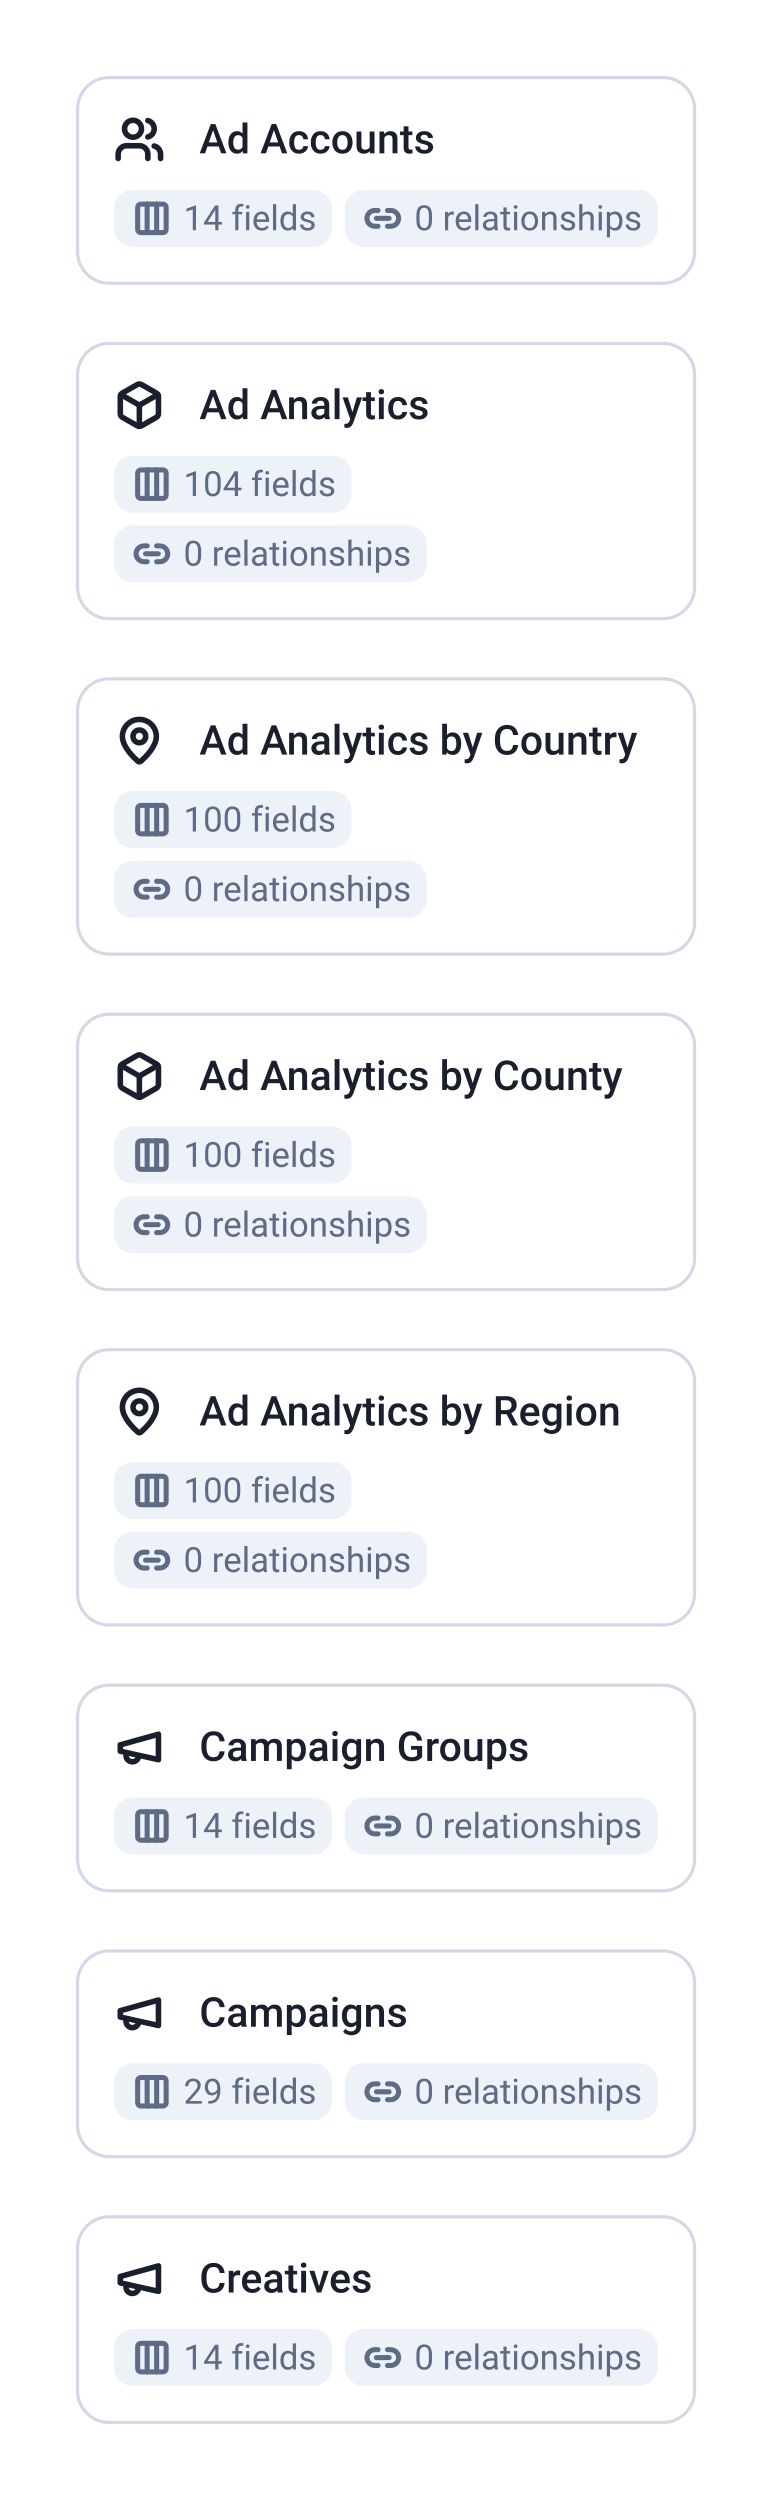
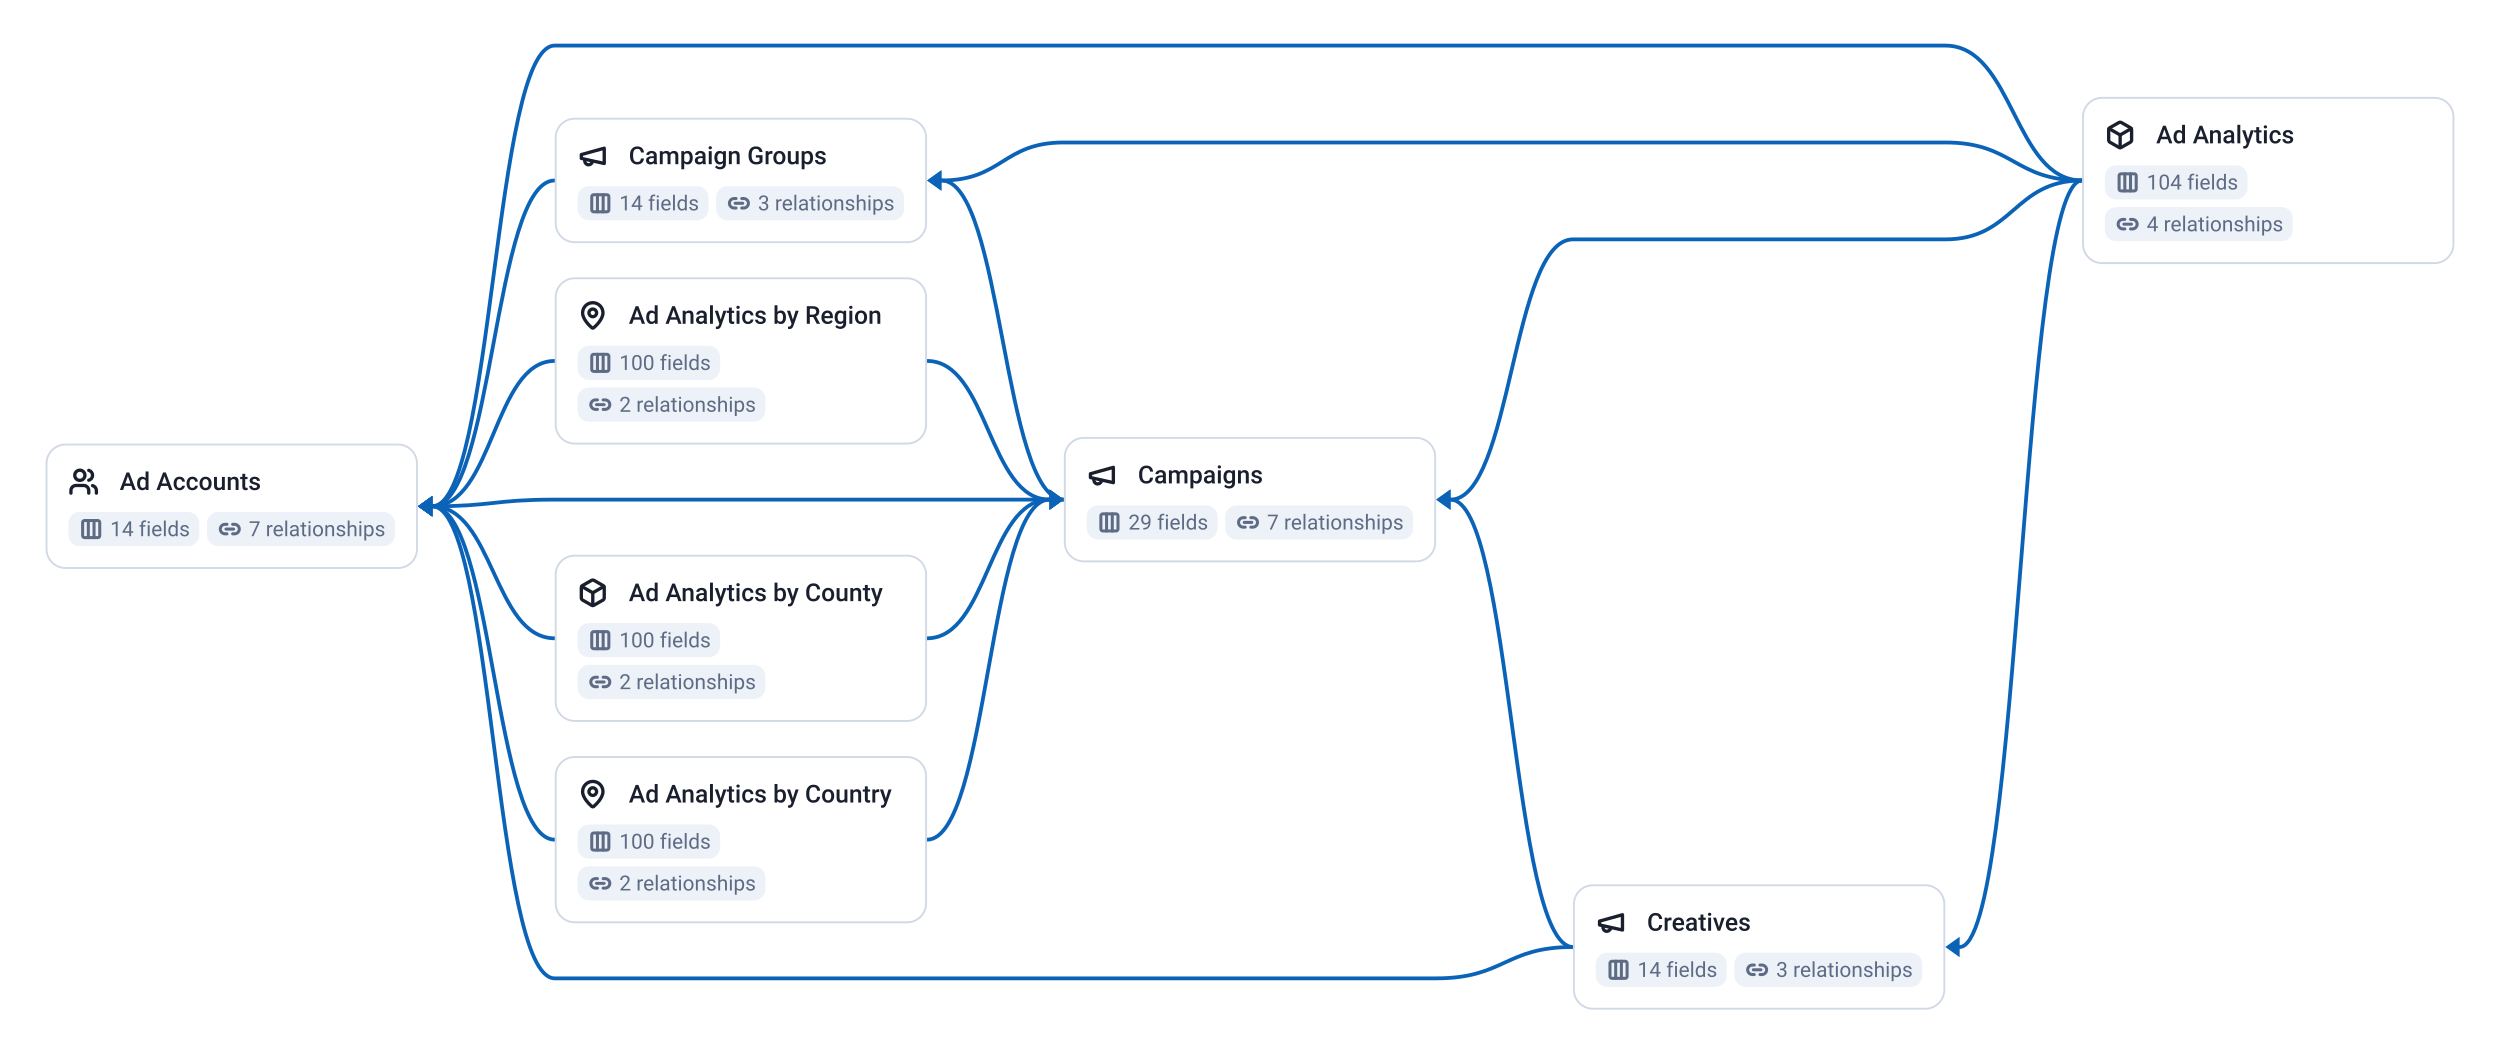
- <svg xmlns="http://www.w3.org/2000/svg" width="244" height="790" viewBox="0 0 244 790" role="img" aria-labelledby="t">
-   <view id="mart-ad-accounts" viewBox="-158 -100.5 560 315" />
-   <view id="central" viewBox="-158 -100.5 560 315" />
-   <view id="mart-ad-analytics" viewBox="-158 -5.5 560 315" />
-   <view id="mart-ad-analytics-by-country" viewBox="-158 100.5 560 315" />
-   <view id="mart-ad-analytics-by-county" viewBox="-158 206.5 560 315" />
-   <view id="mart-ad-analytics-by-region" viewBox="-158 312.5 560 315" />
-   <view id="mart-campaign-groups" viewBox="-158 407.5 560 315" />
-   <view id="mart-campaigns" viewBox="-158 491.5 560 315" />
-   <view id="mart-creatives" viewBox="-158 575.5 560 315" />
-   <rect x="-158" y="-100.5" width="560" height="991" fill="#ffffff" />
-   <g>
-     <rect x="24.5" y="24.5" width="195" height="65" rx="10" fill="#ffffff" fill-opacity="0.8" stroke="#d1d9e6" stroke-width="1" />
-     <g transform="translate(36 36) scale(0.67)" fill="none" stroke="#1a1f2e" stroke-width="2.63" stroke-linecap="round" stroke-linejoin="round" color="#1a1f2e">
+ <svg xmlns="http://www.w3.org/2000/svg" width="1316" height="555.5" viewBox="0 0 1316 555.5" role="img" aria-labelledby="t">
+   <view id="mart-ad-accounts" viewBox="-158 109 560 315" />
+   <view id="central" viewBox="-158 109 560 315" />
+   <view id="mart-ad-analytics" viewBox="914 -62.5 560 315" />
+   <view id="mart-ad-analytics-by-country" viewBox="110 284.5 560 315" />
+   <view id="mart-ad-analytics-by-county" viewBox="110 178.5 560 315" />
+   <view id="mart-ad-analytics-by-region" viewBox="110 32.5 560 315" />
+   <view id="mart-campaign-groups" viewBox="110 -62.5 560 315" />
+   <view id="mart-campaigns" viewBox="378 105.5 560 315" />
+   <view id="mart-creatives" viewBox="646 341 560 315" />
+   <rect x="-158" y="-62.5" width="1632" height="718.5" fill="#ffffff" />
+   <path d="M1096 95 C 1063.78 95, 1063.78 498.5, 1031.56 498.5" fill="none" stroke="#0b63b8" stroke-width="2" stroke-linecap="round" />
+   <path d="M1031.56 493.1L1024 498.5L1031.56 503.9Z" fill="#0b63b8" />
+   <path d="M1096 95 C 1060 95, 1060 126, 1024 126 C 1024 126, 828 126, 828 126 C 795.78 126, 795.78 263, 763.56 263" fill="none" stroke="#0b63b8" stroke-width="2" stroke-linecap="round" />
+   <path d="M763.56 257.6L756 263L763.56 268.4Z" fill="#0b63b8" />
+   <path d="M1096 95 C 1060 95, 1060 75, 1024 75 C 1024 75, 828 75, 828 75 C 792 75, 792 75, 756 75 C 756 75, 560 75, 560 75 C 527.78 75, 527.78 95, 495.56 95" fill="none" stroke="#0b63b8" stroke-width="2" stroke-linecap="round" />
+   <path d="M495.56 89.6L488 95L495.56 100.4Z" fill="#0b63b8" />
+   <path d="M1096 95 C 1060 95, 1060 24, 1024 24 C 1024 24, 828 24, 828 24 C 792 24, 792 24, 756 24 C 756 24, 560 24, 560 24 C 524 24, 524 24, 488 24 C 488 24, 292 24, 292 24 C 259.78 24, 259.78 266.5, 227.56 266.5" fill="none" stroke="#0b63b8" stroke-width="2" stroke-linecap="round" />
+   <path d="M227.56 261.1L220 266.5L227.56 271.9Z" fill="#0b63b8" />
+   <path d="M488 442 C 520.22 442, 520.22 263, 552.44 263" fill="none" stroke="#0b63b8" stroke-width="2" stroke-linecap="round" />
+   <path d="M552.44 257.6L560 263L552.44 268.4Z" fill="#0b63b8" />
+   <path d="M292 442 C 259.78 442, 259.78 266.5, 227.56 266.5" fill="none" stroke="#0b63b8" stroke-width="2" stroke-linecap="round" />
+   <path d="M227.56 261.1L220 266.5L227.56 271.9Z" fill="#0b63b8" />
+   <path d="M488 336 C 520.22 336, 520.22 263, 552.44 263" fill="none" stroke="#0b63b8" stroke-width="2" stroke-linecap="round" />
+   <path d="M552.44 257.6L560 263L552.44 268.4Z" fill="#0b63b8" />
+   <path d="M292 336 C 259.78 336, 259.78 266.5, 227.56 266.5" fill="none" stroke="#0b63b8" stroke-width="2" stroke-linecap="round" />
+   <path d="M227.56 261.1L220 266.5L227.56 271.9Z" fill="#0b63b8" />
+   <path d="M488 190 C 520.22 190, 520.22 263, 552.44 263" fill="none" stroke="#0b63b8" stroke-width="2" stroke-linecap="round" />
+   <path d="M552.44 257.6L560 263L552.44 268.4Z" fill="#0b63b8" />
+   <path d="M292 190 C 259.78 190, 259.78 266.5, 227.56 266.5" fill="none" stroke="#0b63b8" stroke-width="2" stroke-linecap="round" />
+   <path d="M227.56 261.1L220 266.5L227.56 271.9Z" fill="#0b63b8" />
+   <path d="M292 95 C 259.78 95, 259.78 266.5, 227.56 266.5" fill="none" stroke="#0b63b8" stroke-width="2" stroke-linecap="round" />
+   <path d="M227.56 261.1L220 266.5L227.56 271.9Z" fill="#0b63b8" />
+   <path d="M560 263 C 524 263, 524 263, 488 263 C 488 263, 292 263, 292 263 C 259.78 263, 259.78 266.5, 227.56 266.5" fill="none" stroke="#0b63b8" stroke-width="2" stroke-linecap="round" />
+   <path d="M227.56 261.1L220 266.5L227.56 271.9Z" fill="#0b63b8" />
+   <path d="M560 263 C 527.78 263, 527.78 95, 495.56 95" fill="none" stroke="#0b63b8" stroke-width="2" stroke-linecap="round" />
+   <path d="M495.56 89.6L488 95L495.56 100.4Z" fill="#0b63b8" />
+   <path d="M828 498.5 C 795.78 498.5, 795.78 263, 763.56 263" fill="none" stroke="#0b63b8" stroke-width="2" stroke-linecap="round" />
+   <path d="M763.56 257.6L756 263L763.56 268.4Z" fill="#0b63b8" />
+   <path d="M828 498.5 C 792 498.5, 792 515, 756 515 C 756 515, 560 515, 560 515 C 524 515, 524 515, 488 515 C 488 515, 292 515, 292 515 C 259.78 515, 259.78 266.5, 227.56 266.5" fill="none" stroke="#0b63b8" stroke-width="2" stroke-linecap="round" />
+   <path d="M227.56 261.1L220 266.5L227.56 271.9Z" fill="#0b63b8" />
+   <g>
+     <rect x="24.5" y="234" width="195" height="65" rx="10" fill="#ffffff" fill-opacity="0.8" stroke="#d1d9e6" stroke-width="1" />
+     <g transform="translate(36 245.5) scale(0.67)" fill="none" stroke="#1a1f2e" stroke-width="2.63" stroke-linecap="round" stroke-linejoin="round" color="#1a1f2e">
      <path d="M16 21v-2a4 4 0 0 0-4-4H6a4 4 0 0 0-4 4v2" />
      <path d="M16 3.128a4 4 0 0 1 0 7.744" />
      <path d="M22 21v-2a4 4 0 0 0-3-3.87" />
      <circle cx="9" cy="7" r="4" />
    </g>
-     <text x="63" y="44" font-family="Roboto, -apple-system, BlinkMacSystemFont, 'Segoe UI', Helvetica, Arial, sans-serif" font-size="13" font-weight="500" fill="#1a1f2e" dominant-baseline="central" textLength="75.17" lengthAdjust="spacingAndGlyphs">Ad Accounts</text>
-     <rect x="36" y="60" width="68.96" height="18" rx="6" fill="#edf1f8" />
-     <g transform="translate(42 63) scale(0.5)" fill="none" stroke="#5e6b85" stroke-width="3.2" stroke-linecap="round" stroke-linejoin="round" color="#5e6b85">
-       <rect width="18" height="18" x="3" y="3" rx="2" />
-       <path d="M9 3v18" />
-       <path d="M15 3v18" />
-     </g>
-     <text x="58" y="69" font-family="Roboto, -apple-system, BlinkMacSystemFont, 'Segoe UI', Helvetica, Arial, sans-serif" font-size="11" fill="#5e6b85" dominant-baseline="central" textLength="40.96" lengthAdjust="spacingAndGlyphs">14 fields</text>
-     <rect x="108.96" y="60" width="98.92" height="18" rx="6" fill="#edf1f8" />
-     <g transform="translate(114.96 63) scale(0.5)" fill="none" stroke="#5e6b85" stroke-width="3.2" stroke-linecap="round" stroke-linejoin="round" color="#5e6b85">
-       <path d="M9 17H7A5 5 0 0 1 7 7h2" />
-       <path d="M15 7h2a5 5 0 1 1 0 10h-2" />
-       <line x1="8" x2="16" y1="12" y2="12" />
-     </g>
-     <text x="130.96" y="69" font-family="Roboto, -apple-system, BlinkMacSystemFont, 'Segoe UI', Helvetica, Arial, sans-serif" font-size="11" fill="#5e6b85" dominant-baseline="central" textLength="70.92" lengthAdjust="spacingAndGlyphs">0 relationships</text>
-   </g>
-   <g>
-     <rect x="24.5" y="108.5" width="195" height="87" rx="10" fill="#ffffff" fill-opacity="0.8" stroke="#d1d9e6" stroke-width="1" />
-     <g transform="translate(36 120) scale(0.67)" fill="none" stroke="#1a1f2e" stroke-width="2.63" stroke-linecap="round" stroke-linejoin="round" color="#1a1f2e">
+     <text x="63" y="253.5" font-family="Roboto, -apple-system, BlinkMacSystemFont, 'Segoe UI', Helvetica, Arial, sans-serif" font-size="13" font-weight="500" fill="#1a1f2e" dominant-baseline="central" textLength="75.17" lengthAdjust="spacingAndGlyphs">Ad Accounts</text>
+     <rect x="36" y="269.5" width="68.96" height="18" rx="6" fill="#edf1f8" />
+     <g transform="translate(42 272.5) scale(0.5)" fill="none" stroke="#5e6b85" stroke-width="3.2" stroke-linecap="round" stroke-linejoin="round" color="#5e6b85">
+       <rect width="18" height="18" x="3" y="3" rx="2" />
+       <path d="M9 3v18" />
+       <path d="M15 3v18" />
+     </g>
+     <text x="58" y="278.5" font-family="Roboto, -apple-system, BlinkMacSystemFont, 'Segoe UI', Helvetica, Arial, sans-serif" font-size="11" fill="#5e6b85" dominant-baseline="central" textLength="40.96" lengthAdjust="spacingAndGlyphs">14 fields</text>
+     <rect x="108.96" y="269.5" width="98.92" height="18" rx="6" fill="#edf1f8" />
+     <g transform="translate(114.96 272.5) scale(0.5)" fill="none" stroke="#5e6b85" stroke-width="3.2" stroke-linecap="round" stroke-linejoin="round" color="#5e6b85">
+       <path d="M9 17H7A5 5 0 0 1 7 7h2" />
+       <path d="M15 7h2a5 5 0 1 1 0 10h-2" />
+       <line x1="8" x2="16" y1="12" y2="12" />
+     </g>
+     <text x="130.96" y="278.5" font-family="Roboto, -apple-system, BlinkMacSystemFont, 'Segoe UI', Helvetica, Arial, sans-serif" font-size="11" fill="#5e6b85" dominant-baseline="central" textLength="70.92" lengthAdjust="spacingAndGlyphs">7 relationships</text>
+   </g>
+   <g>
+     <rect x="1096.5" y="51.5" width="195" height="87" rx="10" fill="#ffffff" fill-opacity="0.8" stroke="#d1d9e6" stroke-width="1" />
+     <g transform="translate(1108 63) scale(0.67)" fill="none" stroke="#1a1f2e" stroke-width="2.63" stroke-linecap="round" stroke-linejoin="round" color="#1a1f2e">
      <path d="M21 8a2 2 0 0 0-1-1.73l-7-4a2 2 0 0 0-2 0l-7 4A2 2 0 0 0 3 8v8a2 2 0 0 0 1 1.73l7 4a2 2 0 0 0 2 0l7-4A2 2 0 0 0 21 16Z" />
      <path d="m3.3 7 8.7 5 8.7-5" />
      <path d="M12 22V12" />
    </g>
-     <text x="63" y="128" font-family="Roboto, -apple-system, BlinkMacSystemFont, 'Segoe UI', Helvetica, Arial, sans-serif" font-size="13" font-weight="500" fill="#1a1f2e" dominant-baseline="central" textLength="73.67" lengthAdjust="spacingAndGlyphs">Ad Analytics</text>
-     <rect x="36" y="144" width="75.08" height="18" rx="6" fill="#edf1f8" />
-     <g transform="translate(42 147) scale(0.5)" fill="none" stroke="#5e6b85" stroke-width="3.2" stroke-linecap="round" stroke-linejoin="round" color="#5e6b85">
-       <rect width="18" height="18" x="3" y="3" rx="2" />
-       <path d="M9 3v18" />
-       <path d="M15 3v18" />
-     </g>
-     <text x="58" y="153" font-family="Roboto, -apple-system, BlinkMacSystemFont, 'Segoe UI', Helvetica, Arial, sans-serif" font-size="11" fill="#5e6b85" dominant-baseline="central" textLength="47.08" lengthAdjust="spacingAndGlyphs">104 fields</text>
-     <rect x="36" y="166" width="98.92" height="18" rx="6" fill="#edf1f8" />
-     <g transform="translate(42 169) scale(0.5)" fill="none" stroke="#5e6b85" stroke-width="3.2" stroke-linecap="round" stroke-linejoin="round" color="#5e6b85">
-       <path d="M9 17H7A5 5 0 0 1 7 7h2" />
-       <path d="M15 7h2a5 5 0 1 1 0 10h-2" />
-       <line x1="8" x2="16" y1="12" y2="12" />
-     </g>
-     <text x="58" y="175" font-family="Roboto, -apple-system, BlinkMacSystemFont, 'Segoe UI', Helvetica, Arial, sans-serif" font-size="11" fill="#5e6b85" dominant-baseline="central" textLength="70.92" lengthAdjust="spacingAndGlyphs">0 relationships</text>
-   </g>
-   <g>
-     <rect x="24.5" y="214.5" width="195" height="87" rx="10" fill="#ffffff" fill-opacity="0.8" stroke="#d1d9e6" stroke-width="1" />
-     <g transform="translate(36 226) scale(0.67)" fill="none" stroke="#1a1f2e" stroke-width="2.63" stroke-linecap="round" stroke-linejoin="round" color="#1a1f2e">
+     <text x="1135" y="71" font-family="Roboto, -apple-system, BlinkMacSystemFont, 'Segoe UI', Helvetica, Arial, sans-serif" font-size="13" font-weight="500" fill="#1a1f2e" dominant-baseline="central" textLength="73.67" lengthAdjust="spacingAndGlyphs">Ad Analytics</text>
+     <rect x="1108" y="87" width="75.08" height="18" rx="6" fill="#edf1f8" />
+     <g transform="translate(1114 90) scale(0.5)" fill="none" stroke="#5e6b85" stroke-width="3.2" stroke-linecap="round" stroke-linejoin="round" color="#5e6b85">
+       <rect width="18" height="18" x="3" y="3" rx="2" />
+       <path d="M9 3v18" />
+       <path d="M15 3v18" />
+     </g>
+     <text x="1130" y="96" font-family="Roboto, -apple-system, BlinkMacSystemFont, 'Segoe UI', Helvetica, Arial, sans-serif" font-size="11" fill="#5e6b85" dominant-baseline="central" textLength="47.08" lengthAdjust="spacingAndGlyphs">104 fields</text>
+     <rect x="1108" y="109" width="98.92" height="18" rx="6" fill="#edf1f8" />
+     <g transform="translate(1114 112) scale(0.5)" fill="none" stroke="#5e6b85" stroke-width="3.2" stroke-linecap="round" stroke-linejoin="round" color="#5e6b85">
+       <path d="M9 17H7A5 5 0 0 1 7 7h2" />
+       <path d="M15 7h2a5 5 0 1 1 0 10h-2" />
+       <line x1="8" x2="16" y1="12" y2="12" />
+     </g>
+     <text x="1130" y="118" font-family="Roboto, -apple-system, BlinkMacSystemFont, 'Segoe UI', Helvetica, Arial, sans-serif" font-size="11" fill="#5e6b85" dominant-baseline="central" textLength="70.92" lengthAdjust="spacingAndGlyphs">4 relationships</text>
+   </g>
+   <g>
+     <rect x="292.5" y="398.5" width="195" height="87" rx="10" fill="#ffffff" fill-opacity="0.8" stroke="#d1d9e6" stroke-width="1" />
+     <g transform="translate(304 410) scale(0.67)" fill="none" stroke="#1a1f2e" stroke-width="2.63" stroke-linecap="round" stroke-linejoin="round" color="#1a1f2e">
      <path d="M20 10c0 4.993-5.539 10.193-7.399 11.799a1 1 0 0 1-1.202 0C9.539 20.193 4 14.993 4 10a8 8 0 0 1 16 0" />
      <circle cx="12" cy="10" r="3" />
    </g>
-     <text x="63" y="234" font-family="Roboto, -apple-system, BlinkMacSystemFont, 'Segoe UI', Helvetica, Arial, sans-serif" font-size="13" font-weight="500" fill="#1a1f2e" dominant-baseline="central" textLength="142.13" lengthAdjust="spacingAndGlyphs">Ad Analytics by Country</text>
-     <rect x="36" y="250" width="75.08" height="18" rx="6" fill="#edf1f8" />
-     <g transform="translate(42 253) scale(0.5)" fill="none" stroke="#5e6b85" stroke-width="3.2" stroke-linecap="round" stroke-linejoin="round" color="#5e6b85">
-       <rect width="18" height="18" x="3" y="3" rx="2" />
-       <path d="M9 3v18" />
-       <path d="M15 3v18" />
-     </g>
-     <text x="58" y="259" font-family="Roboto, -apple-system, BlinkMacSystemFont, 'Segoe UI', Helvetica, Arial, sans-serif" font-size="11" fill="#5e6b85" dominant-baseline="central" textLength="47.08" lengthAdjust="spacingAndGlyphs">100 fields</text>
-     <rect x="36" y="272" width="98.92" height="18" rx="6" fill="#edf1f8" />
-     <g transform="translate(42 275) scale(0.5)" fill="none" stroke="#5e6b85" stroke-width="3.2" stroke-linecap="round" stroke-linejoin="round" color="#5e6b85">
-       <path d="M9 17H7A5 5 0 0 1 7 7h2" />
-       <path d="M15 7h2a5 5 0 1 1 0 10h-2" />
-       <line x1="8" x2="16" y1="12" y2="12" />
-     </g>
-     <text x="58" y="281" font-family="Roboto, -apple-system, BlinkMacSystemFont, 'Segoe UI', Helvetica, Arial, sans-serif" font-size="11" fill="#5e6b85" dominant-baseline="central" textLength="70.92" lengthAdjust="spacingAndGlyphs">0 relationships</text>
-   </g>
-   <g>
-     <rect x="24.5" y="320.5" width="195" height="87" rx="10" fill="#ffffff" fill-opacity="0.8" stroke="#d1d9e6" stroke-width="1" />
-     <g transform="translate(36 332) scale(0.67)" fill="none" stroke="#1a1f2e" stroke-width="2.63" stroke-linecap="round" stroke-linejoin="round" color="#1a1f2e">
+     <text x="331" y="418" font-family="Roboto, -apple-system, BlinkMacSystemFont, 'Segoe UI', Helvetica, Arial, sans-serif" font-size="13" font-weight="500" fill="#1a1f2e" dominant-baseline="central" textLength="142.13" lengthAdjust="spacingAndGlyphs">Ad Analytics by Country</text>
+     <rect x="304" y="434" width="75.08" height="18" rx="6" fill="#edf1f8" />
+     <g transform="translate(310 437) scale(0.5)" fill="none" stroke="#5e6b85" stroke-width="3.2" stroke-linecap="round" stroke-linejoin="round" color="#5e6b85">
+       <rect width="18" height="18" x="3" y="3" rx="2" />
+       <path d="M9 3v18" />
+       <path d="M15 3v18" />
+     </g>
+     <text x="326" y="443" font-family="Roboto, -apple-system, BlinkMacSystemFont, 'Segoe UI', Helvetica, Arial, sans-serif" font-size="11" fill="#5e6b85" dominant-baseline="central" textLength="47.08" lengthAdjust="spacingAndGlyphs">100 fields</text>
+     <rect x="304" y="456" width="98.92" height="18" rx="6" fill="#edf1f8" />
+     <g transform="translate(310 459) scale(0.5)" fill="none" stroke="#5e6b85" stroke-width="3.2" stroke-linecap="round" stroke-linejoin="round" color="#5e6b85">
+       <path d="M9 17H7A5 5 0 0 1 7 7h2" />
+       <path d="M15 7h2a5 5 0 1 1 0 10h-2" />
+       <line x1="8" x2="16" y1="12" y2="12" />
+     </g>
+     <text x="326" y="465" font-family="Roboto, -apple-system, BlinkMacSystemFont, 'Segoe UI', Helvetica, Arial, sans-serif" font-size="11" fill="#5e6b85" dominant-baseline="central" textLength="70.92" lengthAdjust="spacingAndGlyphs">2 relationships</text>
+   </g>
+   <g>
+     <rect x="292.5" y="292.5" width="195" height="87" rx="10" fill="#ffffff" fill-opacity="0.8" stroke="#d1d9e6" stroke-width="1" />
+     <g transform="translate(304 304) scale(0.67)" fill="none" stroke="#1a1f2e" stroke-width="2.63" stroke-linecap="round" stroke-linejoin="round" color="#1a1f2e">
      <path d="M21 8a2 2 0 0 0-1-1.73l-7-4a2 2 0 0 0-2 0l-7 4A2 2 0 0 0 3 8v8a2 2 0 0 0 1 1.73l7 4a2 2 0 0 0 2 0l7-4A2 2 0 0 0 21 16Z" />
      <path d="m3.3 7 8.7 5 8.7-5" />
      <path d="M12 22V12" />
    </g>
-     <text x="63" y="340" font-family="Roboto, -apple-system, BlinkMacSystemFont, 'Segoe UI', Helvetica, Arial, sans-serif" font-size="13" font-weight="500" fill="#1a1f2e" dominant-baseline="central" textLength="137.68" lengthAdjust="spacingAndGlyphs">Ad Analytics by County</text>
-     <rect x="36" y="356" width="75.08" height="18" rx="6" fill="#edf1f8" />
-     <g transform="translate(42 359) scale(0.5)" fill="none" stroke="#5e6b85" stroke-width="3.2" stroke-linecap="round" stroke-linejoin="round" color="#5e6b85">
-       <rect width="18" height="18" x="3" y="3" rx="2" />
-       <path d="M9 3v18" />
-       <path d="M15 3v18" />
-     </g>
-     <text x="58" y="365" font-family="Roboto, -apple-system, BlinkMacSystemFont, 'Segoe UI', Helvetica, Arial, sans-serif" font-size="11" fill="#5e6b85" dominant-baseline="central" textLength="47.08" lengthAdjust="spacingAndGlyphs">100 fields</text>
-     <rect x="36" y="378" width="98.92" height="18" rx="6" fill="#edf1f8" />
-     <g transform="translate(42 381) scale(0.5)" fill="none" stroke="#5e6b85" stroke-width="3.2" stroke-linecap="round" stroke-linejoin="round" color="#5e6b85">
-       <path d="M9 17H7A5 5 0 0 1 7 7h2" />
-       <path d="M15 7h2a5 5 0 1 1 0 10h-2" />
-       <line x1="8" x2="16" y1="12" y2="12" />
-     </g>
-     <text x="58" y="387" font-family="Roboto, -apple-system, BlinkMacSystemFont, 'Segoe UI', Helvetica, Arial, sans-serif" font-size="11" fill="#5e6b85" dominant-baseline="central" textLength="70.92" lengthAdjust="spacingAndGlyphs">0 relationships</text>
-   </g>
-   <g>
-     <rect x="24.5" y="426.5" width="195" height="87" rx="10" fill="#ffffff" fill-opacity="0.8" stroke="#d1d9e6" stroke-width="1" />
-     <g transform="translate(36 438) scale(0.67)" fill="none" stroke="#1a1f2e" stroke-width="2.63" stroke-linecap="round" stroke-linejoin="round" color="#1a1f2e">
+     <text x="331" y="312" font-family="Roboto, -apple-system, BlinkMacSystemFont, 'Segoe UI', Helvetica, Arial, sans-serif" font-size="13" font-weight="500" fill="#1a1f2e" dominant-baseline="central" textLength="137.68" lengthAdjust="spacingAndGlyphs">Ad Analytics by County</text>
+     <rect x="304" y="328" width="75.08" height="18" rx="6" fill="#edf1f8" />
+     <g transform="translate(310 331) scale(0.5)" fill="none" stroke="#5e6b85" stroke-width="3.2" stroke-linecap="round" stroke-linejoin="round" color="#5e6b85">
+       <rect width="18" height="18" x="3" y="3" rx="2" />
+       <path d="M9 3v18" />
+       <path d="M15 3v18" />
+     </g>
+     <text x="326" y="337" font-family="Roboto, -apple-system, BlinkMacSystemFont, 'Segoe UI', Helvetica, Arial, sans-serif" font-size="11" fill="#5e6b85" dominant-baseline="central" textLength="47.08" lengthAdjust="spacingAndGlyphs">100 fields</text>
+     <rect x="304" y="350" width="98.92" height="18" rx="6" fill="#edf1f8" />
+     <g transform="translate(310 353) scale(0.5)" fill="none" stroke="#5e6b85" stroke-width="3.2" stroke-linecap="round" stroke-linejoin="round" color="#5e6b85">
+       <path d="M9 17H7A5 5 0 0 1 7 7h2" />
+       <path d="M15 7h2a5 5 0 1 1 0 10h-2" />
+       <line x1="8" x2="16" y1="12" y2="12" />
+     </g>
+     <text x="326" y="359" font-family="Roboto, -apple-system, BlinkMacSystemFont, 'Segoe UI', Helvetica, Arial, sans-serif" font-size="11" fill="#5e6b85" dominant-baseline="central" textLength="70.92" lengthAdjust="spacingAndGlyphs">2 relationships</text>
+   </g>
+   <g>
+     <rect x="292.5" y="146.5" width="195" height="87" rx="10" fill="#ffffff" fill-opacity="0.8" stroke="#d1d9e6" stroke-width="1" />
+     <g transform="translate(304 158) scale(0.67)" fill="none" stroke="#1a1f2e" stroke-width="2.63" stroke-linecap="round" stroke-linejoin="round" color="#1a1f2e">
      <path d="M20 10c0 4.993-5.539 10.193-7.399 11.799a1 1 0 0 1-1.202 0C9.539 20.193 4 14.993 4 10a8 8 0 0 1 16 0" />
      <circle cx="12" cy="10" r="3" />
    </g>
-     <text x="63" y="446" font-family="Roboto, -apple-system, BlinkMacSystemFont, 'Segoe UI', Helvetica, Arial, sans-serif" font-size="13" font-weight="500" fill="#1a1f2e" dominant-baseline="central" textLength="137.68" lengthAdjust="spacingAndGlyphs">Ad Analytics by Region</text>
-     <rect x="36" y="462" width="75.08" height="18" rx="6" fill="#edf1f8" />
-     <g transform="translate(42 465) scale(0.5)" fill="none" stroke="#5e6b85" stroke-width="3.2" stroke-linecap="round" stroke-linejoin="round" color="#5e6b85">
-       <rect width="18" height="18" x="3" y="3" rx="2" />
-       <path d="M9 3v18" />
-       <path d="M15 3v18" />
-     </g>
-     <text x="58" y="471" font-family="Roboto, -apple-system, BlinkMacSystemFont, 'Segoe UI', Helvetica, Arial, sans-serif" font-size="11" fill="#5e6b85" dominant-baseline="central" textLength="47.08" lengthAdjust="spacingAndGlyphs">100 fields</text>
-     <rect x="36" y="484" width="98.92" height="18" rx="6" fill="#edf1f8" />
-     <g transform="translate(42 487) scale(0.5)" fill="none" stroke="#5e6b85" stroke-width="3.2" stroke-linecap="round" stroke-linejoin="round" color="#5e6b85">
-       <path d="M9 17H7A5 5 0 0 1 7 7h2" />
-       <path d="M15 7h2a5 5 0 1 1 0 10h-2" />
-       <line x1="8" x2="16" y1="12" y2="12" />
-     </g>
-     <text x="58" y="493" font-family="Roboto, -apple-system, BlinkMacSystemFont, 'Segoe UI', Helvetica, Arial, sans-serif" font-size="11" fill="#5e6b85" dominant-baseline="central" textLength="70.92" lengthAdjust="spacingAndGlyphs">0 relationships</text>
-   </g>
-   <g>
-     <rect x="24.5" y="532.5" width="195" height="65" rx="10" fill="#ffffff" fill-opacity="0.8" stroke="#d1d9e6" stroke-width="1" />
-     <g transform="translate(36 544) scale(0.67)" fill="none" stroke="#1a1f2e" stroke-width="2.63" stroke-linecap="round" stroke-linejoin="round" color="#1a1f2e">
+     <text x="331" y="166" font-family="Roboto, -apple-system, BlinkMacSystemFont, 'Segoe UI', Helvetica, Arial, sans-serif" font-size="13" font-weight="500" fill="#1a1f2e" dominant-baseline="central" textLength="137.68" lengthAdjust="spacingAndGlyphs">Ad Analytics by Region</text>
+     <rect x="304" y="182" width="75.08" height="18" rx="6" fill="#edf1f8" />
+     <g transform="translate(310 185) scale(0.5)" fill="none" stroke="#5e6b85" stroke-width="3.2" stroke-linecap="round" stroke-linejoin="round" color="#5e6b85">
+       <rect width="18" height="18" x="3" y="3" rx="2" />
+       <path d="M9 3v18" />
+       <path d="M15 3v18" />
+     </g>
+     <text x="326" y="191" font-family="Roboto, -apple-system, BlinkMacSystemFont, 'Segoe UI', Helvetica, Arial, sans-serif" font-size="11" fill="#5e6b85" dominant-baseline="central" textLength="47.08" lengthAdjust="spacingAndGlyphs">100 fields</text>
+     <rect x="304" y="204" width="98.92" height="18" rx="6" fill="#edf1f8" />
+     <g transform="translate(310 207) scale(0.5)" fill="none" stroke="#5e6b85" stroke-width="3.2" stroke-linecap="round" stroke-linejoin="round" color="#5e6b85">
+       <path d="M9 17H7A5 5 0 0 1 7 7h2" />
+       <path d="M15 7h2a5 5 0 1 1 0 10h-2" />
+       <line x1="8" x2="16" y1="12" y2="12" />
+     </g>
+     <text x="326" y="213" font-family="Roboto, -apple-system, BlinkMacSystemFont, 'Segoe UI', Helvetica, Arial, sans-serif" font-size="11" fill="#5e6b85" dominant-baseline="central" textLength="70.92" lengthAdjust="spacingAndGlyphs">2 relationships</text>
+   </g>
+   <g>
+     <rect x="292.5" y="62.5" width="195" height="65" rx="10" fill="#ffffff" fill-opacity="0.8" stroke="#d1d9e6" stroke-width="1" />
+     <g transform="translate(304 74) scale(0.67)" fill="none" stroke="#1a1f2e" stroke-width="2.63" stroke-linecap="round" stroke-linejoin="round" color="#1a1f2e">
      <path d="m3 11 18-5v12L3 14v-3z" />
      <path d="M11.6 16.8a3 3 0 1 1-5.8-1.6" />
    </g>
-     <text x="63" y="552" font-family="Roboto, -apple-system, BlinkMacSystemFont, 'Segoe UI', Helvetica, Arial, sans-serif" font-size="13" font-weight="500" fill="#1a1f2e" dominant-baseline="central" textLength="108.65" lengthAdjust="spacingAndGlyphs">Campaign Groups</text>
-     <rect x="36" y="568" width="68.96" height="18" rx="6" fill="#edf1f8" />
-     <g transform="translate(42 571) scale(0.5)" fill="none" stroke="#5e6b85" stroke-width="3.2" stroke-linecap="round" stroke-linejoin="round" color="#5e6b85">
-       <rect width="18" height="18" x="3" y="3" rx="2" />
-       <path d="M9 3v18" />
-       <path d="M15 3v18" />
-     </g>
-     <text x="58" y="577" font-family="Roboto, -apple-system, BlinkMacSystemFont, 'Segoe UI', Helvetica, Arial, sans-serif" font-size="11" fill="#5e6b85" dominant-baseline="central" textLength="40.96" lengthAdjust="spacingAndGlyphs">14 fields</text>
-     <rect x="108.96" y="568" width="98.92" height="18" rx="6" fill="#edf1f8" />
-     <g transform="translate(114.96 571) scale(0.5)" fill="none" stroke="#5e6b85" stroke-width="3.2" stroke-linecap="round" stroke-linejoin="round" color="#5e6b85">
-       <path d="M9 17H7A5 5 0 0 1 7 7h2" />
-       <path d="M15 7h2a5 5 0 1 1 0 10h-2" />
-       <line x1="8" x2="16" y1="12" y2="12" />
-     </g>
-     <text x="130.96" y="577" font-family="Roboto, -apple-system, BlinkMacSystemFont, 'Segoe UI', Helvetica, Arial, sans-serif" font-size="11" fill="#5e6b85" dominant-baseline="central" textLength="70.92" lengthAdjust="spacingAndGlyphs">0 relationships</text>
-   </g>
-   <g>
-     <rect x="24.5" y="616.5" width="195" height="65" rx="10" fill="#ffffff" fill-opacity="0.8" stroke="#d1d9e6" stroke-width="1" />
-     <g transform="translate(36 628) scale(0.67)" fill="none" stroke="#1a1f2e" stroke-width="2.63" stroke-linecap="round" stroke-linejoin="round" color="#1a1f2e">
+     <text x="331" y="82" font-family="Roboto, -apple-system, BlinkMacSystemFont, 'Segoe UI', Helvetica, Arial, sans-serif" font-size="13" font-weight="500" fill="#1a1f2e" dominant-baseline="central" textLength="108.65" lengthAdjust="spacingAndGlyphs">Campaign Groups</text>
+     <rect x="304" y="98" width="68.96" height="18" rx="6" fill="#edf1f8" />
+     <g transform="translate(310 101) scale(0.5)" fill="none" stroke="#5e6b85" stroke-width="3.2" stroke-linecap="round" stroke-linejoin="round" color="#5e6b85">
+       <rect width="18" height="18" x="3" y="3" rx="2" />
+       <path d="M9 3v18" />
+       <path d="M15 3v18" />
+     </g>
+     <text x="326" y="107" font-family="Roboto, -apple-system, BlinkMacSystemFont, 'Segoe UI', Helvetica, Arial, sans-serif" font-size="11" fill="#5e6b85" dominant-baseline="central" textLength="40.96" lengthAdjust="spacingAndGlyphs">14 fields</text>
+     <rect x="376.96" y="98" width="98.92" height="18" rx="6" fill="#edf1f8" />
+     <g transform="translate(382.96 101) scale(0.5)" fill="none" stroke="#5e6b85" stroke-width="3.2" stroke-linecap="round" stroke-linejoin="round" color="#5e6b85">
+       <path d="M9 17H7A5 5 0 0 1 7 7h2" />
+       <path d="M15 7h2a5 5 0 1 1 0 10h-2" />
+       <line x1="8" x2="16" y1="12" y2="12" />
+     </g>
+     <text x="398.96" y="107" font-family="Roboto, -apple-system, BlinkMacSystemFont, 'Segoe UI', Helvetica, Arial, sans-serif" font-size="11" fill="#5e6b85" dominant-baseline="central" textLength="70.92" lengthAdjust="spacingAndGlyphs">3 relationships</text>
+   </g>
+   <g>
+     <rect x="560.5" y="230.5" width="195" height="65" rx="10" fill="#ffffff" fill-opacity="0.8" stroke="#d1d9e6" stroke-width="1" />
+     <g transform="translate(572 242) scale(0.67)" fill="none" stroke="#1a1f2e" stroke-width="2.63" stroke-linecap="round" stroke-linejoin="round" color="#1a1f2e">
      <path d="m3 11 18-5v12L3 14v-3z" />
      <path d="M11.6 16.8a3 3 0 1 1-5.8-1.6" />
    </g>
-     <text x="63" y="636" font-family="Roboto, -apple-system, BlinkMacSystemFont, 'Segoe UI', Helvetica, Arial, sans-serif" font-size="13" font-weight="500" fill="#1a1f2e" dominant-baseline="central" textLength="67.71" lengthAdjust="spacingAndGlyphs">Campaigns</text>
-     <rect x="36" y="652" width="68.96" height="18" rx="6" fill="#edf1f8" />
-     <g transform="translate(42 655) scale(0.5)" fill="none" stroke="#5e6b85" stroke-width="3.2" stroke-linecap="round" stroke-linejoin="round" color="#5e6b85">
-       <rect width="18" height="18" x="3" y="3" rx="2" />
-       <path d="M9 3v18" />
-       <path d="M15 3v18" />
-     </g>
-     <text x="58" y="661" font-family="Roboto, -apple-system, BlinkMacSystemFont, 'Segoe UI', Helvetica, Arial, sans-serif" font-size="11" fill="#5e6b85" dominant-baseline="central" textLength="40.96" lengthAdjust="spacingAndGlyphs">29 fields</text>
-     <rect x="108.96" y="652" width="98.92" height="18" rx="6" fill="#edf1f8" />
-     <g transform="translate(114.96 655) scale(0.5)" fill="none" stroke="#5e6b85" stroke-width="3.2" stroke-linecap="round" stroke-linejoin="round" color="#5e6b85">
-       <path d="M9 17H7A5 5 0 0 1 7 7h2" />
-       <path d="M15 7h2a5 5 0 1 1 0 10h-2" />
-       <line x1="8" x2="16" y1="12" y2="12" />
-     </g>
-     <text x="130.96" y="661" font-family="Roboto, -apple-system, BlinkMacSystemFont, 'Segoe UI', Helvetica, Arial, sans-serif" font-size="11" fill="#5e6b85" dominant-baseline="central" textLength="70.92" lengthAdjust="spacingAndGlyphs">0 relationships</text>
-   </g>
-   <g>
-     <rect x="24.5" y="700.5" width="195" height="65" rx="10" fill="#ffffff" fill-opacity="0.8" stroke="#d1d9e6" stroke-width="1" />
-     <g transform="translate(36 712) scale(0.67)" fill="none" stroke="#1a1f2e" stroke-width="2.63" stroke-linecap="round" stroke-linejoin="round" color="#1a1f2e">
+     <text x="599" y="250" font-family="Roboto, -apple-system, BlinkMacSystemFont, 'Segoe UI', Helvetica, Arial, sans-serif" font-size="13" font-weight="500" fill="#1a1f2e" dominant-baseline="central" textLength="67.71" lengthAdjust="spacingAndGlyphs">Campaigns</text>
+     <rect x="572" y="266" width="68.96" height="18" rx="6" fill="#edf1f8" />
+     <g transform="translate(578 269) scale(0.5)" fill="none" stroke="#5e6b85" stroke-width="3.2" stroke-linecap="round" stroke-linejoin="round" color="#5e6b85">
+       <rect width="18" height="18" x="3" y="3" rx="2" />
+       <path d="M9 3v18" />
+       <path d="M15 3v18" />
+     </g>
+     <text x="594" y="275" font-family="Roboto, -apple-system, BlinkMacSystemFont, 'Segoe UI', Helvetica, Arial, sans-serif" font-size="11" fill="#5e6b85" dominant-baseline="central" textLength="40.96" lengthAdjust="spacingAndGlyphs">29 fields</text>
+     <rect x="644.96" y="266" width="98.92" height="18" rx="6" fill="#edf1f8" />
+     <g transform="translate(650.96 269) scale(0.5)" fill="none" stroke="#5e6b85" stroke-width="3.2" stroke-linecap="round" stroke-linejoin="round" color="#5e6b85">
+       <path d="M9 17H7A5 5 0 0 1 7 7h2" />
+       <path d="M15 7h2a5 5 0 1 1 0 10h-2" />
+       <line x1="8" x2="16" y1="12" y2="12" />
+     </g>
+     <text x="666.96" y="275" font-family="Roboto, -apple-system, BlinkMacSystemFont, 'Segoe UI', Helvetica, Arial, sans-serif" font-size="11" fill="#5e6b85" dominant-baseline="central" textLength="70.92" lengthAdjust="spacingAndGlyphs">7 relationships</text>
+   </g>
+   <g>
+     <rect x="828.5" y="466" width="195" height="65" rx="10" fill="#ffffff" fill-opacity="0.8" stroke="#d1d9e6" stroke-width="1" />
+     <g transform="translate(840 477.5) scale(0.67)" fill="none" stroke="#1a1f2e" stroke-width="2.63" stroke-linecap="round" stroke-linejoin="round" color="#1a1f2e">
      <path d="m3 11 18-5v12L3 14v-3z" />
      <path d="M11.6 16.8a3 3 0 1 1-5.8-1.6" />
    </g>
-     <text x="63" y="720" font-family="Roboto, -apple-system, BlinkMacSystemFont, 'Segoe UI', Helvetica, Arial, sans-serif" font-size="13" font-weight="500" fill="#1a1f2e" dominant-baseline="central" textLength="56.55" lengthAdjust="spacingAndGlyphs">Creatives</text>
-     <rect x="36" y="736" width="68.96" height="18" rx="6" fill="#edf1f8" />
-     <g transform="translate(42 739) scale(0.5)" fill="none" stroke="#5e6b85" stroke-width="3.2" stroke-linecap="round" stroke-linejoin="round" color="#5e6b85">
-       <rect width="18" height="18" x="3" y="3" rx="2" />
-       <path d="M9 3v18" />
-       <path d="M15 3v18" />
-     </g>
-     <text x="58" y="745" font-family="Roboto, -apple-system, BlinkMacSystemFont, 'Segoe UI', Helvetica, Arial, sans-serif" font-size="11" fill="#5e6b85" dominant-baseline="central" textLength="40.96" lengthAdjust="spacingAndGlyphs">14 fields</text>
-     <rect x="108.96" y="736" width="98.92" height="18" rx="6" fill="#edf1f8" />
-     <g transform="translate(114.96 739) scale(0.5)" fill="none" stroke="#5e6b85" stroke-width="3.2" stroke-linecap="round" stroke-linejoin="round" color="#5e6b85">
-       <path d="M9 17H7A5 5 0 0 1 7 7h2" />
-       <path d="M15 7h2a5 5 0 1 1 0 10h-2" />
-       <line x1="8" x2="16" y1="12" y2="12" />
-     </g>
-     <text x="130.96" y="745" font-family="Roboto, -apple-system, BlinkMacSystemFont, 'Segoe UI', Helvetica, Arial, sans-serif" font-size="11" fill="#5e6b85" dominant-baseline="central" textLength="70.92" lengthAdjust="spacingAndGlyphs">0 relationships</text>
+     <text x="867" y="485.5" font-family="Roboto, -apple-system, BlinkMacSystemFont, 'Segoe UI', Helvetica, Arial, sans-serif" font-size="13" font-weight="500" fill="#1a1f2e" dominant-baseline="central" textLength="56.55" lengthAdjust="spacingAndGlyphs">Creatives</text>
+     <rect x="840" y="501.5" width="68.96" height="18" rx="6" fill="#edf1f8" />
+     <g transform="translate(846 504.5) scale(0.5)" fill="none" stroke="#5e6b85" stroke-width="3.2" stroke-linecap="round" stroke-linejoin="round" color="#5e6b85">
+       <rect width="18" height="18" x="3" y="3" rx="2" />
+       <path d="M9 3v18" />
+       <path d="M15 3v18" />
+     </g>
+     <text x="862" y="510.5" font-family="Roboto, -apple-system, BlinkMacSystemFont, 'Segoe UI', Helvetica, Arial, sans-serif" font-size="11" fill="#5e6b85" dominant-baseline="central" textLength="40.96" lengthAdjust="spacingAndGlyphs">14 fields</text>
+     <rect x="912.96" y="501.5" width="98.92" height="18" rx="6" fill="#edf1f8" />
+     <g transform="translate(918.96 504.5) scale(0.5)" fill="none" stroke="#5e6b85" stroke-width="3.2" stroke-linecap="round" stroke-linejoin="round" color="#5e6b85">
+       <path d="M9 17H7A5 5 0 0 1 7 7h2" />
+       <path d="M15 7h2a5 5 0 1 1 0 10h-2" />
+       <line x1="8" x2="16" y1="12" y2="12" />
+     </g>
+     <text x="934.96" y="510.5" font-family="Roboto, -apple-system, BlinkMacSystemFont, 'Segoe UI', Helvetica, Arial, sans-serif" font-size="11" fill="#5e6b85" dominant-baseline="central" textLength="70.92" lengthAdjust="spacingAndGlyphs">3 relationships</text>
  </g>
</svg>
